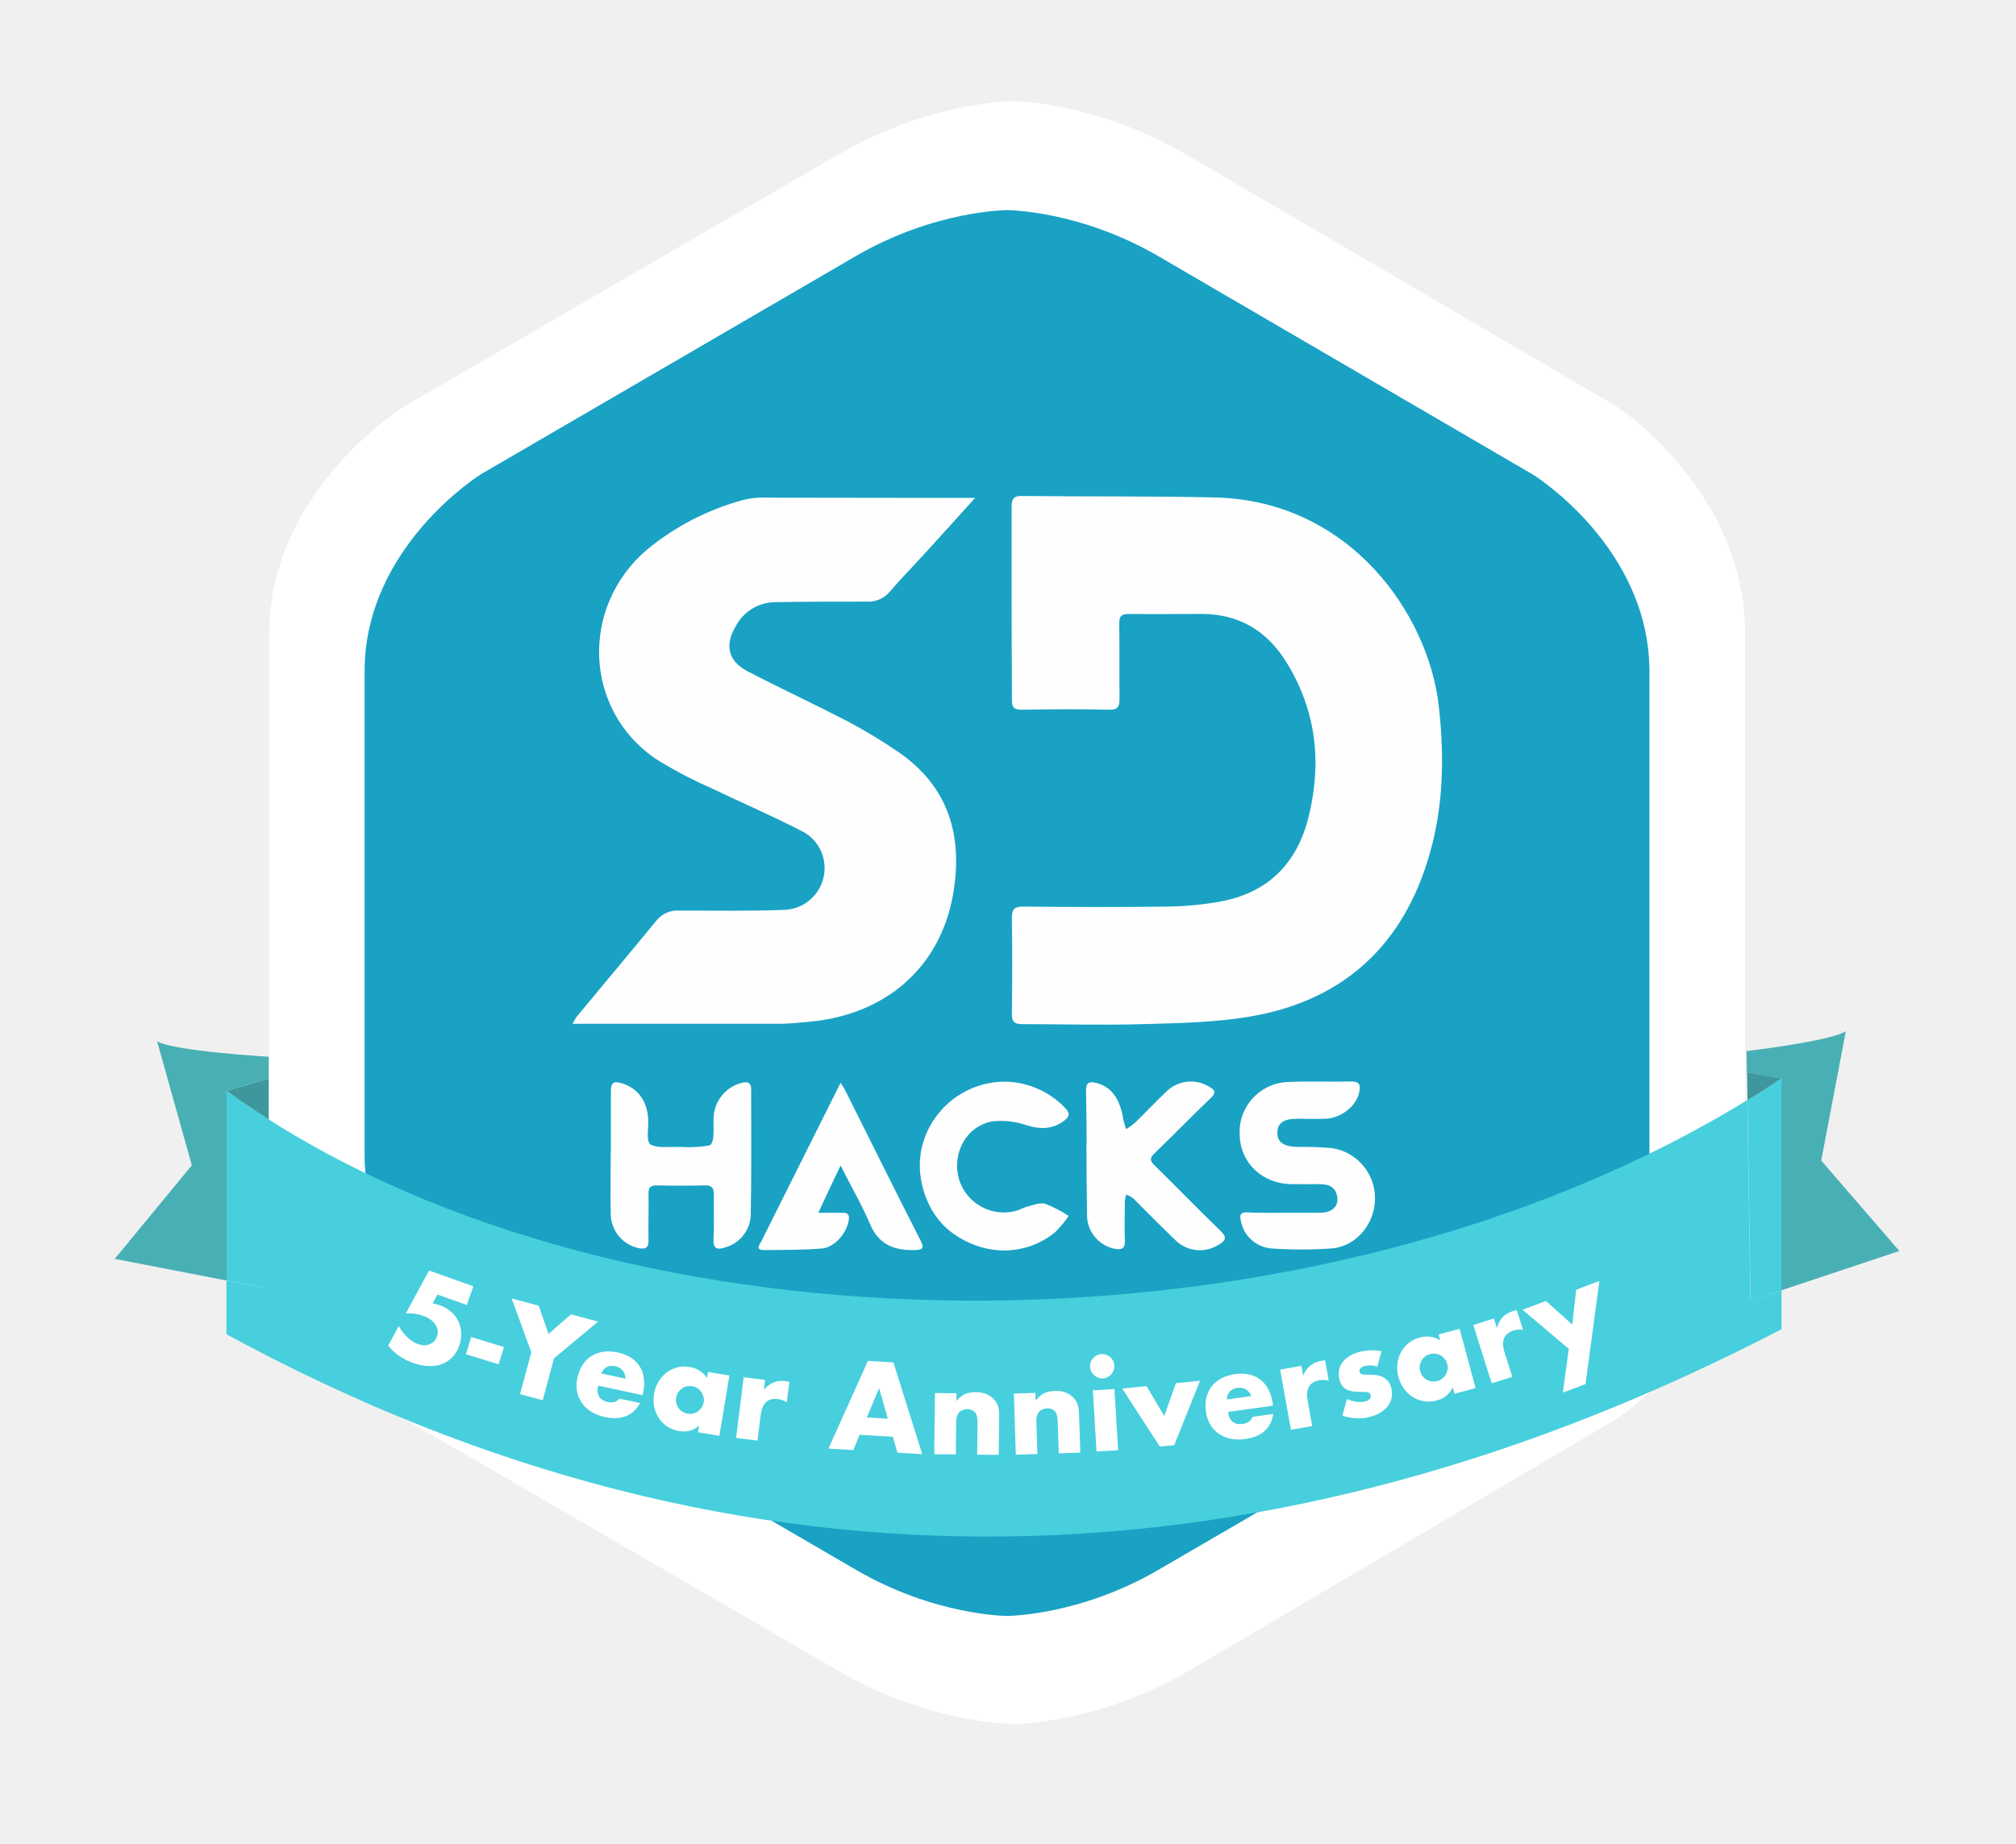
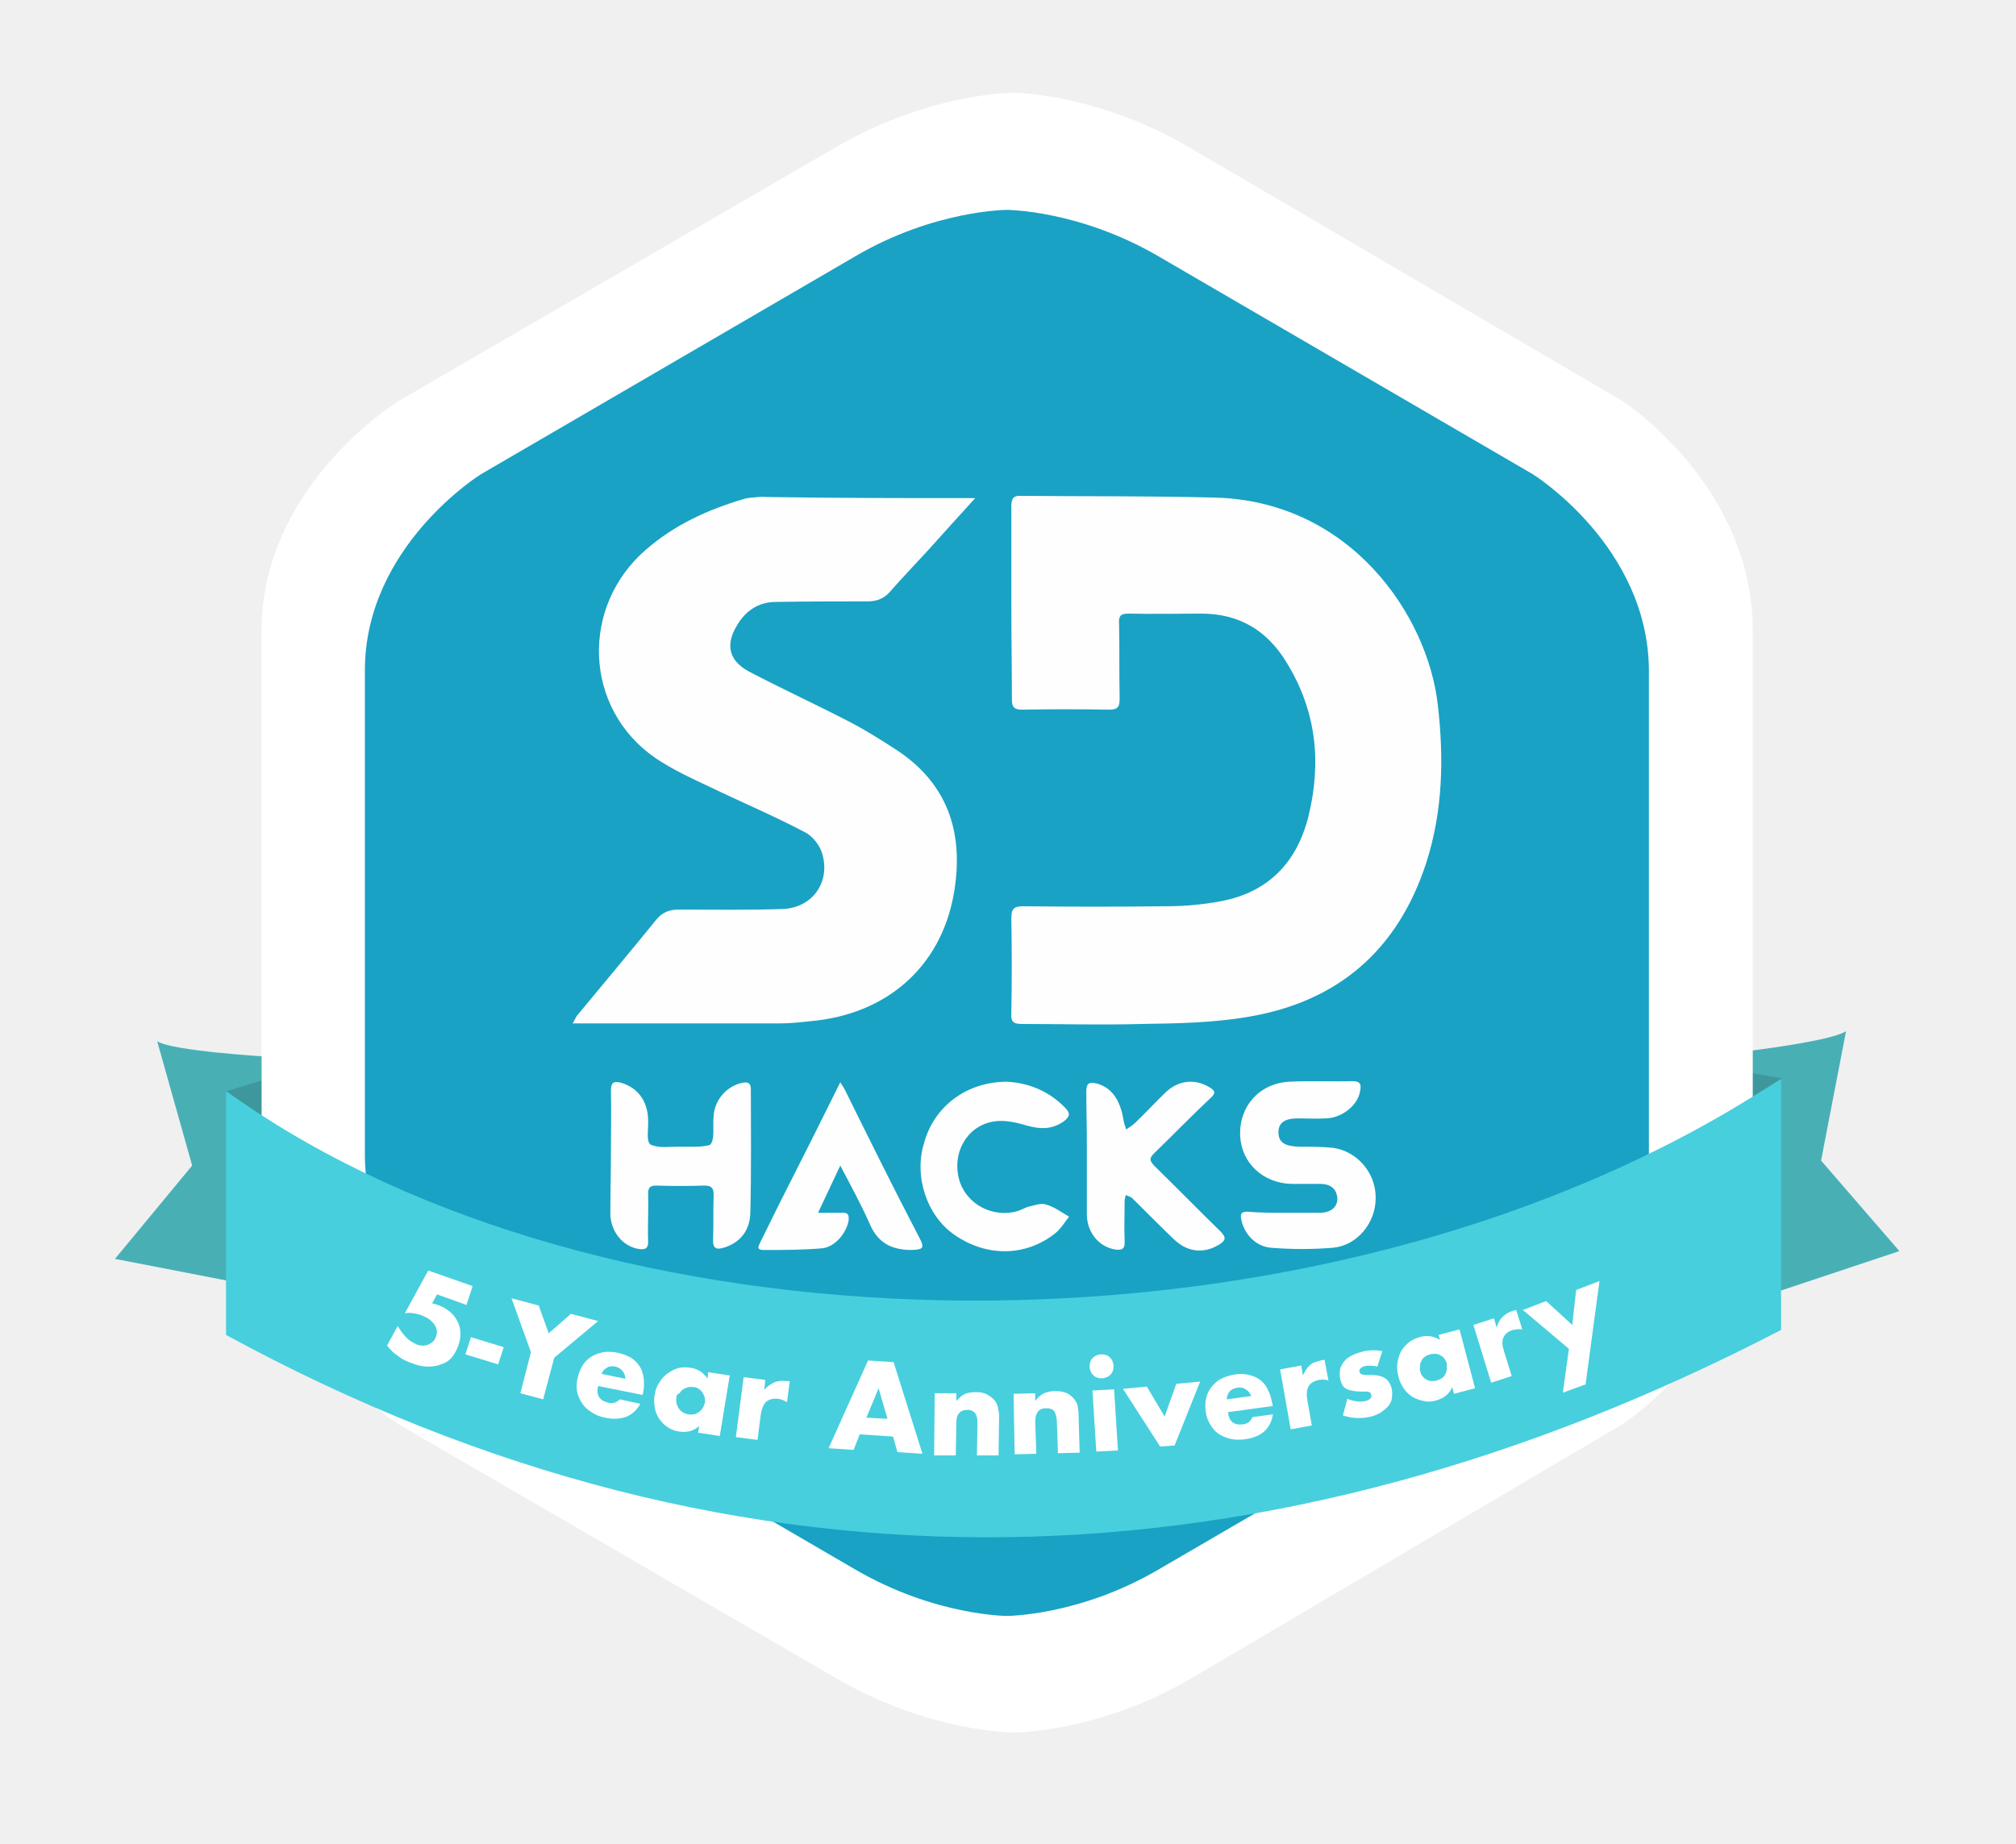
<svg xmlns="http://www.w3.org/2000/svg" version="1.1" id="Layer_1" x="0px" y="0px" viewBox="0 0 363 332" style="enable-background:new 0 0 363 332;" xml:space="preserve">
  <style type="text/css">
- 	.st0{fill:#FFFFFF;}
- 	.st1{fill:#19A2C4;}
- 	.st2{fill:#FEFEFE;}
- 	.st3{fill:#48B0B5;}
- 	.st4{fill:#47CFDD;}
- 	.st5{fill:#3E979C;}
- 	.st6{enable-background:new    ;}
+ 	.st0{fill:#48B0B5;}
+ 	.st1{fill:#3E979C;}
+ 	.st2{display:none;fill:#47CFDD;}
+ 	.st3{fill:#FFFFFF;}
+ 	.st4{fill:#19A2C4;}
+ 	.st5{fill:#FEFEFE;}
+ 	.st6{fill:#47CFDD;}
</style>
-   <path class="st0" d="M291,73.14L213.55,27.8c-16.48-9.57-31.19-9.57-31.21-9.57s-14.85,0-31.33,9.57L72.88,73.14  c0,0-24.4,15-24.4,41v100.47c0,26,24.46,41,24.46,41l78.06,45.3c16.49,9.57,31.51,9.57,31.53,9.57s15,0,31.49-9.57L291,255.57  c0,0,23.23-15,23.23-41V114.1C314.18,88.13,291,73.14,291,73.14z" />
-   <path class="st1" d="M65.65,207.92c0,22.5,20.95,35.48,20.95,35.48l67.48,39.27c14.28,8.33,27.24,8.33,27.25,8.33s13,0,27.24-8.29  l67.48-39.27c0,0,20.95-13,20.95-35.48v-87c0-22.5-20.95-35.48-20.95-35.48l-67.48-39.35c-14.27-8.29-27.23-8.29-27.24-8.29  s-13,0-27.25,8.29L86.6,85.4c0,0-20.95,13-20.95,35.48L65.65,207.92z" />
-   <path class="st2" d="M182.15,108.64c0-5.79,0-11.59,0-17.38c0-1.51,0.45-2,1.94-1.94c11.51,0.12,23,0,34.52,0.26  c24.56,0.5,38.58,21.15,40.44,37.43c1.1,9.62,0.87,19.09-2.12,28.39c-5,15.74-15.91,25-32,27.69c-6.3,1.06-12.8,1.16-19.21,1.34  c-7.22,0.21-14.45,0-21.67,0c-1.61,0-1.87-0.6-1.85-2c0.07-5.65,0.09-11.3,0-17c0-1.66,0.38-2.19,2.11-2.17  c8.59,0.09,17.17,0.12,25.75,0c3.287-0.029,6.566-0.34,9.8-0.93c8.51-1.62,13.7-6.86,15.77-15.25c2.43-9.83,1.36-19.15-4-27.83  c-3.5-5.66-8.54-8.69-15.28-8.69c-4.36,0-8.73,0.07-13.09,0c-1.5,0-1.75,0.54-1.73,1.86c0.07,4.43,0,8.87,0.05,13.3  c0,1.49-0.2,2.14-1.93,2.09c-5.22-0.13-10.45-0.1-15.67,0c-1.45,0-1.79-0.45-1.77-1.82C182.19,120.23,182.15,114.44,182.15,108.64z" />
-   <path class="st2" d="M175.57,89.67c-3.1,3.43-5.8,6.44-8.53,9.43c-2.26,2.48-4.61,4.89-6.81,7.43  c-1.011,1.225-2.544,1.897-4.13,1.81c-5.51,0-11,0-16.52,0.1c-3.014,0.02-5.767,1.716-7.14,4.4c-2,3.41-1.31,6.23,2.19,8.06  c6,3.11,12.05,5.93,18,9c3.098,1.646,6.103,3.462,9,5.44c9.32,6.32,11.84,15.42,9.94,25.94c-2.37,13-12.14,21.45-25.76,22.71  c-1.84,0.17-3.7,0.38-5.55,0.38c-12.3,0-24.59,0-37.17,0c0.237-0.477,0.511-0.935,0.82-1.37c4.74-5.72,9.53-11.41,14.24-17.17  c0.97-1.254,2.498-1.946,4.08-1.85c6.22,0,12.45,0.11,18.67-0.12c4.159,0.026,7.551-3.325,7.577-7.483  c0.005-0.793-0.115-1.582-0.357-2.337c-0.554-1.738-1.729-3.212-3.3-4.14c-5.5-2.87-11.22-5.31-16.81-8  c-3.459-1.511-6.801-3.276-10-5.28c-12.89-8.87-13.57-27.28-1.58-37.58c5.081-4.216,11.013-7.286,17.39-9  c0.902-0.221,1.823-0.361,2.75-0.42c0.5-0.03,1-0.03,1.5,0L175.57,89.67z" />
-   <path class="st2" d="M110,207.45c0-3.65,0-7.29,0-10.94c0-1.51,0.43-1.88,1.89-1.45c2.91,0.85,4.66,3.15,4.83,6.57  c0.07,1.55-0.42,3.8,0.4,4.47c1.53,0.74,3.09,0.36,4.71,0.45h1c1.673,0.109,3.352,0.008,5-0.3c1-0.79,0.52-3.48,0.68-5.33  c0.256-2.864,2.306-5.248,5.1-5.93c1.11-0.25,1.64,0,1.64,1.19c0,7.43,0.08,14.87-0.07,22.3c0.051,2.833-1.807,5.347-4.53,6.13  c-1.48,0.51-2.26,0.36-2.17-1.52c0.13-2.63,0-5.29,0.06-7.93c0-1.32-0.41-1.73-1.71-1.69c-2.86,0.08-5.72,0.06-8.58,0  c-1.1,0-1.51,0.35-1.48,1.47c0.06,2.78-0.06,5.58,0,8.36c0.06,1.49-0.61,1.69-1.8,1.46c-2.914-0.626-4.996-3.2-5-6.18  c-0.09-3.72,0-7.44,0-11.15L110,207.45z" />
-   <path class="st2" d="M231.18,218.4c2.15,0,4.29,0,6.44,0s3.33-1.06,3.18-2.66c-0.17-1.85-1.39-2.51-3.12-2.49s-3.44,0-5.15,0  c-5.19-0.07-9.15-3.78-9.3-8.71c-0.383-4.956,3.325-9.283,8.281-9.666c0.156-0.012,0.313-0.02,0.469-0.024  c3.79-0.18,7.58,0,11.37-0.09c1.56,0,1.6,0.73,1.41,1.83c-0.43,2.5-3.22,4.77-6.08,4.88c-1.72,0.07-3.43,0-5.15,0  c-2.42,0-3.5,0.8-3.53,2.48s1.06,2.54,3.63,2.59c2.072-0.037,4.145,0.036,6.21,0.22c4.496,0.679,7.801,4.573,7.74,9.12  c0,4.44-3.34,8.55-7.69,8.93c-3.698,0.275-7.412,0.275-11.11,0c-2.736-0.289-4.94-2.374-5.38-5.09c-0.2-1,0-1.42,1.13-1.39  C226.75,218.45,229,218.4,231.18,218.4z" />
-   <path class="st2" d="M195.66,206.05c0-3.21-0.06-6.43-0.11-9.65c0-1.42,0.53-1.71,1.82-1.39c2.68,0.65,4.35,2.87,4.89,6.6  c0.13,0.589,0.304,1.167,0.52,1.73c0.543-0.326,1.059-0.698,1.54-1.11c1.89-1.84,3.71-3.76,5.62-5.59c2.03-2.058,5.201-2.471,7.69-1  c1.08,0.61,1.48,1.06,0.34,2.14c-3.41,3.24-6.69,6.64-10.09,9.91c-0.9,0.86-0.83,1.33,0,2.17c4,3.89,7.86,7.91,11.87,11.78  c1.21,1.16,1,1.74-0.3,2.5c-2.556,1.653-5.93,1.231-8-1c-2.53-2.42-5-4.94-7.46-7.39c-0.372-0.269-0.783-0.479-1.22-0.62  c-0.116,0.395-0.193,0.8-0.23,1.21c0,2.35-0.09,4.72,0,7.07c0.06,1.46-0.58,1.7-1.81,1.48c-2.929-0.574-5.032-3.156-5-6.14  c-0.05-4.21-0.11-8.42-0.11-12.64L195.66,206.05z" />
-   <path class="st2" d="M181.29,194.79c3.962,0.152,7.711,1.833,10.46,4.69c1,1,0.82,1.63-0.19,2.38c-2.09,1.55-4.23,1.52-6.68,0.79  c-1.99-0.702-4.113-0.944-6.21-0.71c-4.69,0.87-7.31,5.73-6,10.38c1.322,4.451,5.996,6.991,10.45,5.68c0.68-0.21,1.31-0.6,2-0.76  c1-0.25,2.2-0.73,3.11-0.45c1.472,0.578,2.88,1.309,4.2,2.18c-0.738,1.081-1.582,2.086-2.52,3c-5.28,4.21-12.35,4.27-18.13,0.28  c-5-3.45-7.37-10.61-5.54-16.57C168.259,199.094,174.403,194.648,181.29,194.79z" />
-   <path class="st2" d="M151.35,209.89c-1.45,3.05-2.7,5.66-4,8.51c1.62,0,3,0,4.29,0c1.12-0.06,1.34,0.45,1.17,1.43  c-0.39,2.25-2.52,4.78-4.77,5c-3.48,0.28-7,0.26-10.49,0.28c-1.64,0-0.75-1-0.46-1.57c2.34-4.73,4.72-9.45,7.08-14.18  s4.73-9.44,7.19-14.38c0.38,0.63,0.67,1.06,0.9,1.52c4.45,8.88,8.84,17.78,13.36,26.62c1,1.87,0.4,2-1.35,2  c-3.56,0-6.12-1.18-7.61-4.68S153.26,213.69,151.35,209.89z" />
-   <path class="st3" d="M327.93,209L342,225.28l-21.27,7.09V194.2l-6.19-1.08l-0.07-3.84c0,0,15.21-1.79,17.89-3.58L327.93,209z" />
-   <path class="st4" d="M320.77,232.37v7c-91.23,47.41-186.5,51.79-280,0.9v-9.67l7.58,1.46v-30.48c69.43,44.18,188.74,44,266.27-3.47  l0.56,36.11L320.77,232.37z" />
-   <path class="st4" d="M320.77,194.2v38.17l-5.56,1.85l-0.56-36.11C316.72,196.84,318.76,195.53,320.77,194.2z" />
-   <path class="st5" d="M320.77,194.2c-2,1.33-4,2.64-6.12,3.91l-0.07-5L320.77,194.2z" />
-   <path class="st4" d="M48.38,201.58v30.48l-7.58-1.46v-34.16C43.253,198.22,45.78,199.933,48.38,201.58z" />
-   <path class="st5" d="M48.38,194.2v7.38c-2.6-1.647-5.127-3.36-7.58-5.14L48.38,194.2z" />
-   <path class="st3" d="M48.38,190.3v3.9l-7.58,2.24v34.16l-20.14-3.9l13.88-16.85l-6.26-22.36C31,189.28,48.38,190.3,48.38,190.3z" />
-   <g class="st6">
-     <path class="st0" d="M84.046,235l-5.28-1.876l-0.859,1.585c0.252,0.06,0.483,0.115,0.692,0.167c0.21,0.051,0.422,0.116,0.639,0.192   c0.769,0.273,1.436,0.662,2.001,1.166c0.563,0.505,0.999,1.078,1.304,1.717c0.304,0.641,0.474,1.338,0.509,2.095   c0.035,0.756-0.087,1.526-0.365,2.309c-0.292,0.823-0.707,1.511-1.245,2.064c-0.539,0.552-1.167,0.964-1.885,1.232   c-0.719,0.269-1.521,0.387-2.404,0.353c-0.885-0.032-1.812-0.221-2.783-0.566c-0.918-0.326-1.751-0.747-2.502-1.265   c-0.75-0.518-1.408-1.135-1.974-1.852l1.91-3.516c0.468,0.821,0.999,1.507,1.593,2.059c0.593,0.553,1.206,0.942,1.841,1.168   c0.809,0.287,1.527,0.295,2.155,0.025c0.628-0.271,1.057-0.729,1.287-1.378c0.269-0.756,0.168-1.478-0.301-2.168   c-0.469-0.691-1.216-1.218-2.24-1.582c-0.459-0.163-0.949-0.279-1.47-0.353c-0.521-0.071-1.057-0.082-1.605-0.034l4.186-7.741   l7.991,2.839L84.046,235z" />
-   </g>
-   <g class="st6">
-     <path class="st0" d="M84.85,240.771l5.889,1.815l-0.955,3.099l-5.889-1.814L84.85,240.771z" />
-   </g>
-   <g class="st6">
-     <path class="st0" d="M95.665,243.527l-3.538-9.698L97,235.136l1.765,5.071l4.046-3.514l4.873,1.306l-7.937,6.623l-2.021,7.539   l-4.082-1.095L95.665,243.527z" />
-   </g>
-   <g class="st6">
-     <path class="st0" d="M107.693,249.527c-0.352,1.643,0.244,2.628,1.787,2.959c0.827,0.177,1.523-0.025,2.088-0.609l3.683,0.789   c-1.273,2.31-3.396,3.146-6.37,2.509c-0.911-0.195-1.717-0.511-2.416-0.947s-1.265-0.964-1.696-1.585   c-0.432-0.62-0.72-1.312-0.864-2.078c-0.144-0.764-0.124-1.581,0.063-2.451c0.192-0.896,0.506-1.677,0.941-2.34   c0.436-0.662,0.967-1.189,1.595-1.584c0.625-0.393,1.338-0.648,2.133-0.764c0.795-0.116,1.655-0.074,2.581,0.124   c0.912,0.195,1.703,0.508,2.374,0.938s1.203,0.958,1.597,1.585c0.394,0.628,0.644,1.346,0.749,2.153   c0.105,0.808,0.058,1.681-0.144,2.62l-0.086,0.4L107.693,249.527z M112.627,248.274c-0.012-0.56-0.18-1.043-0.503-1.45   c-0.325-0.406-0.767-0.67-1.327-0.791c-0.589-0.126-1.104-0.074-1.541,0.155c-0.438,0.229-0.766,0.612-0.984,1.153L112.627,248.274   z" />
-   </g>
-   <g class="st6">
-     <path class="st0" d="M127.483,247.064l3.854,0.64l-1.803,10.865l-3.854-0.64l0.2-1.208c-0.99,0.896-2.184,1.227-3.582,0.995   c-0.79-0.131-1.493-0.397-2.109-0.797s-1.127-0.901-1.534-1.506c-0.408-0.604-0.69-1.282-0.85-2.034   c-0.157-0.752-0.168-1.544-0.029-2.377c0.129-0.776,0.385-1.492,0.77-2.147c0.384-0.653,0.86-1.202,1.427-1.645   s1.207-0.761,1.921-0.956c0.714-0.193,1.474-0.223,2.278-0.089c1.355,0.225,2.399,0.885,3.133,1.978L127.483,247.064z    M121.759,251.663c-0.059,0.354-0.05,0.691,0.026,1.017c0.077,0.325,0.206,0.618,0.388,0.881c0.181,0.262,0.412,0.481,0.695,0.659   c0.282,0.178,0.601,0.295,0.953,0.354c0.339,0.057,0.671,0.047,0.995-0.03c0.325-0.077,0.615-0.21,0.872-0.399   c0.256-0.189,0.477-0.422,0.659-0.696c0.184-0.274,0.304-0.579,0.359-0.919c0.057-0.34,0.043-0.671-0.041-0.998   c-0.084-0.326-0.217-0.619-0.397-0.882c-0.182-0.262-0.414-0.481-0.696-0.66c-0.282-0.177-0.593-0.294-0.932-0.351   c-0.354-0.059-0.692-0.049-1.017,0.027c-0.325,0.078-0.615,0.211-0.871,0.4c-0.257,0.19-0.473,0.418-0.647,0.687   C121.93,251.021,121.814,251.325,121.759,251.663z" />
-   </g>
-   <g class="st6">
-     <path class="st0" d="M133.904,248.016l3.856,0.481l-0.223,1.788c0.493-0.602,1.06-1.038,1.7-1.313   c0.64-0.273,1.357-0.36,2.153-0.261c0.099,0.012,0.209,0.025,0.33,0.041c0.121,0.015,0.258,0.046,0.41,0.095l-0.459,3.686   c-0.479-0.319-1.018-0.517-1.614-0.591c-0.895-0.112-1.599,0.071-2.113,0.549c-0.514,0.475-0.834,1.226-0.962,2.248l-0.584,4.688   l-3.856-0.481L133.904,248.016z" />
-   </g>
-   <g class="st6">
-     <path class="st0" d="M160.781,258.738l-6.001-0.355l-1.131,2.751l-4.479-0.266l7.108-15.796l4.587,0.272l5.194,16.524l-4.479-0.266   L160.781,258.738z M159.856,255.479l-1.568-5.491l-2.204,5.268L159.856,255.479z" />
-   </g>
-   <g class="st6">
-     <path class="st0" d="M168.34,250.861l3.886,0.042l-0.015,1.396c0.537-0.639,1.078-1.065,1.625-1.282   c0.545-0.216,1.184-0.319,1.914-0.312c0.773,0.009,1.434,0.141,1.982,0.396c0.548,0.257,1.014,0.617,1.395,1.079   c0.311,0.375,0.521,0.793,0.63,1.252c0.11,0.459,0.161,0.982,0.155,1.569L179.835,262l-3.886-0.042l0.06-5.56   c0.006-0.544-0.029-0.985-0.104-1.321c-0.076-0.337-0.212-0.607-0.411-0.811c-0.169-0.174-0.361-0.297-0.575-0.371   c-0.214-0.074-0.443-0.111-0.686-0.114c-0.659-0.007-1.165,0.184-1.52,0.573c-0.355,0.39-0.536,0.95-0.544,1.68l-0.063,5.882   l-3.886-0.042L168.34,250.861z" />
-   </g>
-   <g class="st6">
-     <path class="st0" d="M182.553,250.959l3.885-0.126l0.045,1.395c0.508-0.662,1.03-1.11,1.567-1.351   c0.536-0.24,1.169-0.371,1.898-0.395c0.772-0.025,1.438,0.078,1.997,0.311s1.04,0.571,1.44,1.017   c0.327,0.362,0.555,0.771,0.685,1.224c0.129,0.454,0.203,0.975,0.223,1.562l0.227,6.995l-3.884,0.126l-0.18-5.558   c-0.019-0.544-0.072-0.982-0.161-1.316c-0.09-0.332-0.238-0.596-0.445-0.791c-0.177-0.166-0.374-0.281-0.591-0.346   c-0.218-0.064-0.447-0.093-0.69-0.085c-0.658,0.021-1.156,0.234-1.494,0.64c-0.338,0.404-0.494,0.972-0.471,1.701l0.191,5.88   l-3.885,0.126L182.553,250.959z" />
-   </g>
-   <g class="st6">
-     <path class="st0" d="M196.269,246.162c-0.019-0.301,0.022-0.586,0.121-0.859c0.099-0.27,0.241-0.513,0.431-0.725   c0.188-0.213,0.411-0.384,0.67-0.516c0.258-0.129,0.537-0.203,0.838-0.221c0.3-0.019,0.586,0.021,0.857,0.119   c0.271,0.1,0.514,0.243,0.727,0.432c0.213,0.188,0.383,0.412,0.514,0.668c0.131,0.26,0.205,0.538,0.223,0.839   c0.019,0.301-0.021,0.587-0.121,0.858c-0.098,0.271-0.242,0.514-0.43,0.727c-0.188,0.212-0.412,0.383-0.67,0.514   s-0.537,0.205-0.838,0.223c-0.301,0.019-0.586-0.021-0.857-0.121c-0.272-0.099-0.514-0.242-0.727-0.43   c-0.213-0.188-0.384-0.412-0.515-0.67C196.361,246.742,196.287,246.463,196.269,246.162z M200.666,250.143l0.661,11.016   l-3.886,0.232l-0.661-11.014L200.666,250.143z" />
-   </g>
-   <g class="st6">
-     <path class="st0" d="M206.449,249.618l3.184,5.386l2.098-5.914l4.337-0.434l-4.632,11.588l-2.598,0.26l-6.77-10.448   L206.449,249.618z" />
-   </g>
-   <g class="st6">
-     <path class="st0" d="M221.113,254.266c0.231,1.659,1.127,2.38,2.687,2.162c0.836-0.116,1.419-0.545,1.75-1.285l3.721-0.52   c-0.403,2.6-2.107,4.11-5.112,4.529c-0.922,0.129-1.783,0.108-2.588-0.062c-0.805-0.169-1.515-0.473-2.132-0.905   c-0.617-0.434-1.124-0.984-1.521-1.652c-0.396-0.667-0.656-1.439-0.779-2.319c-0.127-0.907-0.1-1.746,0.082-2.516   c0.182-0.769,0.499-1.446,0.952-2.029c0.454-0.584,1.033-1.066,1.739-1.445c0.705-0.38,1.525-0.637,2.461-0.767   c0.922-0.129,1.771-0.106,2.546,0.067c0.775,0.172,1.456,0.486,2.039,0.939c0.584,0.453,1.063,1.04,1.438,1.761   c0.375,0.722,0.629,1.557,0.762,2.506l0.057,0.403L221.113,254.266z M225.31,251.404c-0.203-0.521-0.525-0.917-0.968-1.188   c-0.443-0.271-0.948-0.367-1.515-0.288c-0.596,0.084-1.06,0.309-1.392,0.673s-0.508,0.836-0.528,1.418L225.31,251.404z" />
-   </g>
-   <g class="st6">
-     <path class="st0" d="M230.502,246.646l3.824-0.688l0.319,1.773c0.292-0.722,0.702-1.308,1.232-1.76   c0.529-0.45,1.188-0.747,1.978-0.89c0.099-0.018,0.208-0.037,0.327-0.059c0.12-0.021,0.26-0.032,0.421-0.031l0.656,3.655   c-0.553-0.163-1.125-0.19-1.717-0.084c-0.888,0.159-1.506,0.543-1.854,1.151c-0.349,0.607-0.432,1.42-0.249,2.434l0.835,4.649   l-3.824,0.688L230.502,246.646z" />
-   </g>
-   <g class="st6">
-     <path class="st0" d="M248,246.08c-0.78-0.214-1.506-0.249-2.18-0.105c-0.351,0.076-0.619,0.207-0.807,0.393   c-0.188,0.188-0.256,0.4-0.205,0.639c0.027,0.126,0.066,0.225,0.119,0.295c0.051,0.069,0.144,0.126,0.278,0.17   c0.134,0.045,0.323,0.07,0.566,0.076c0.244,0.008,0.564,0.012,0.961,0.016c1.097-0.016,1.962,0.191,2.598,0.62   c0.634,0.429,1.042,1.063,1.222,1.905c0.136,0.631,0.131,1.227-0.013,1.785c-0.145,0.561-0.404,1.06-0.779,1.5   c-0.376,0.439-0.858,0.822-1.449,1.146c-0.591,0.325-1.265,0.569-2.022,0.731c-1.459,0.312-2.984,0.207-4.579-0.318l0.812-2.99   c1.223,0.501,2.311,0.649,3.265,0.445c0.351-0.075,0.621-0.215,0.813-0.416c0.19-0.203,0.262-0.423,0.21-0.661   c-0.03-0.141-0.073-0.253-0.127-0.337c-0.055-0.083-0.146-0.151-0.274-0.204c-0.13-0.054-0.31-0.089-0.54-0.106   c-0.231-0.016-0.53-0.021-0.896-0.017c-1.229,0.015-2.129-0.163-2.699-0.532c-0.571-0.369-0.945-0.967-1.122-1.795   c-0.13-0.604-0.134-1.171-0.013-1.703s0.355-1.012,0.704-1.438s0.801-0.796,1.358-1.104c0.557-0.311,1.2-0.544,1.93-0.7   c1.191-0.255,2.398-0.272,3.621-0.05L248,246.08z" />
-   </g>
-   <g class="st6">
-     <path class="st0" d="M259.034,240.311l3.79-1.017l2.864,10.683l-3.791,1.016l-0.317-1.186c-0.534,1.229-1.488,2.027-2.863,2.396   c-0.777,0.208-1.531,0.258-2.259,0.149c-0.729-0.11-1.405-0.357-2.029-0.74s-1.163-0.887-1.62-1.508s-0.795-1.342-1.015-2.16   c-0.205-0.766-0.268-1.525-0.188-2.283c0.079-0.758,0.286-1.457,0.621-2.098c0.334-0.641,0.787-1.196,1.36-1.671   c0.572-0.473,1.254-0.815,2.045-1.028c1.333-0.357,2.562-0.187,3.686,0.508L259.034,240.311z M255.709,246.894   c0.093,0.347,0.242,0.652,0.447,0.917c0.205,0.266,0.444,0.48,0.719,0.645c0.275,0.164,0.579,0.27,0.91,0.314   c0.333,0.045,0.672,0.021,1.02-0.072c0.333-0.09,0.632-0.236,0.897-0.441c0.265-0.205,0.475-0.447,0.63-0.729   c0.156-0.279,0.261-0.581,0.314-0.91c0.055-0.326,0.036-0.656-0.053-0.989c-0.09-0.333-0.24-0.632-0.452-0.896   c-0.212-0.262-0.455-0.477-0.729-0.641c-0.275-0.164-0.578-0.269-0.91-0.314c-0.333-0.044-0.665-0.021-0.998,0.067   c-0.348,0.093-0.653,0.242-0.918,0.446c-0.266,0.206-0.477,0.449-0.631,0.729c-0.156,0.279-0.258,0.578-0.307,0.896   S255.619,246.56,255.709,246.894z" />
-   </g>
-   <g class="st6">
-     <path class="st0" d="M265.283,238.606l3.707-1.17l0.542,1.719c0.198-0.752,0.53-1.386,0.998-1.902   c0.468-0.515,1.084-0.893,1.849-1.134c0.096-0.03,0.201-0.063,0.316-0.101c0.116-0.036,0.254-0.064,0.413-0.085l1.118,3.542   c-0.568-0.091-1.141-0.046-1.714,0.135c-0.86,0.271-1.424,0.731-1.692,1.38c-0.269,0.646-0.247,1.462,0.062,2.444l1.423,4.505   l-3.706,1.17L265.283,238.606z" />
-   </g>
-   <g class="st6">
-     <path class="st0" d="M282.47,242.906l-8.321-7.041l4.223-1.58l4.734,4.256l0.695-6.289l4.183-1.564l-2.497,18.562l-4.082,1.527   L282.47,242.906z" />
+   <g>
+     <g id="XMLID_15_">
+       <path class="st0" d="M327.9,209l14.1,16.3l-21.3,7.1C315,225,320,206,320,196l-5.4-2.9l-0.1-3.8c0,0,15.2-1.8,17.9-3.6L327.9,209z    " />
+       <path class="st1" d="M320.8,194.2c-0.8,2.8-3.8,4.8-6.1,3.9l-0.1-5L320.8,194.2z" />
+       <path class="st0" d="M48.4,190.3v3.9L44,201l-3.2,29.6l-20.1-3.9l13.9-16.8l-6.3-22.4C31,189.3,48.4,190.3,48.4,190.3z" />
+       <path class="st1" d="M48.4,194.2v7.4c-2.4,2.4-6.4,0.4-7.6-5.1L48.4,194.2z" />
+       <path class="st2" d="M314.6,198.1c-77.5,47.5-196.8,47.6-266.3,3.5c-2.6-1.6-5.1-3.4-7.6-5.1v34.2v9.7    c93.5,50.9,188.7,46.5,280-0.9c0-2.1,0-4.5,0-7c0-12.3,0-28.2,0-38.2C318.8,195.5,316.7,196.8,314.6,198.1z" />
+     </g>
+     <path class="st3" d="M292.1,72.2l-78.2-45.8c-16.7-9.7-31.5-9.7-31.5-9.7c0,0-15,0-31.7,9.7L71.8,72.2c0,0-24.7,15.1-24.7,41.4   v101.5c0,26.2,24.7,41.4,24.7,41.4l78.9,45.8c16.7,9.7,31.8,9.7,31.9,9.7c0,0,15.2,0,31.8-9.7l77.7-45.8c0,0,23.5-15.1,23.5-41.4   V113.6C315.6,87.3,292.1,72.2,292.1,72.2z" />
+     <g>
+       <polygon class="st4" points="181.3,291 181.3,291 181.3,291   " />
+       <path class="st4" d="M65.7,207.9c0,22.5,20.9,35.5,20.9,35.5l67.5,39.3c14.3,8.3,27.2,8.3,27.2,8.3c0,0,13,0,27.2-8.3l67.5-39.3    c0,0,21-13,20.9-35.5v-87c0-22.5-20.9-35.5-20.9-35.5l-67.5-39.3c-14.3-8.3-27.2-8.3-27.2-8.3c0,0-13,0-27.2,8.3L86.6,85.4    c0,0-21,13-20.9,35.5V207.9z" />
+     </g>
+     <g>
+       <path class="st5" d="M182.1,108.6c0-5.8,0-11.6,0-17.4c0-1.5,0.4-2,1.9-1.9c11.5,0.1,23,0,34.5,0.3c24.6,0.5,38.6,21.2,40.4,37.4    c1.1,9.6,0.9,19.1-2.1,28.4c-5.1,15.7-15.9,25-32,27.7c-6.3,1.1-12.8,1.2-19.2,1.3c-7.2,0.2-14.4,0-21.7,0c-1.6,0-1.9-0.6-1.8-2    c0.1-5.7,0.1-11.3,0-17c0-1.7,0.4-2.2,2.1-2.2c8.6,0.1,17.2,0.1,25.8,0c3.3,0,6.6-0.3,9.8-0.9c8.5-1.6,13.7-6.9,15.8-15.3    c2.4-9.8,1.4-19.1-4-27.8c-3.5-5.7-8.5-8.7-15.3-8.7c-4.4,0-8.7,0.1-13.1,0c-1.5,0-1.8,0.5-1.7,1.9c0.1,4.4,0,8.9,0.1,13.3    c0,1.5-0.2,2.1-1.9,2.1c-5.2-0.1-10.4-0.1-15.7,0c-1.4,0-1.8-0.5-1.8-1.8C182.2,120.2,182.1,114.4,182.1,108.6z" />
+       <path class="st5" d="M175.6,89.7c-3.1,3.4-5.8,6.4-8.5,9.4c-2.3,2.5-4.6,4.9-6.8,7.4c-1.1,1.3-2.4,1.8-4.1,1.8    c-5.5,0-11,0-16.5,0.1c-3.2,0-5.6,1.7-7.1,4.4c-2,3.4-1.3,6.2,2.2,8.1c5.9,3.1,12,5.9,18,9c3.1,1.6,6.1,3.5,9,5.4    c9.3,6.3,11.8,15.4,9.9,25.9c-2.4,13-12.1,21.5-25.8,22.7c-1.8,0.2-3.7,0.4-5.6,0.4c-12.3,0-24.6,0-37.2,0c0.4-0.6,0.5-1,0.8-1.4    c4.7-5.7,9.5-11.4,14.2-17.2c1.1-1.4,2.4-1.9,4.1-1.9c6.2,0,12.4,0.1,18.7-0.1c5.3-0.2,8.6-4.7,7.2-9.8c-0.4-1.6-1.8-3.4-3.3-4.1    c-5.5-2.9-11.2-5.3-16.8-8c-3.4-1.6-6.9-3.2-10-5.3c-12.9-8.9-13.6-27.3-1.6-37.6c5.1-4.4,11-7.1,17.4-9c0.9-0.3,1.8-0.3,2.8-0.4    c0.5-0.1,1,0,1.5,0C150.3,89.7,162.6,89.7,175.6,89.7z" />
+       <path class="st5" d="M110,207.4c0-3.6,0.1-7.3,0-10.9c0-1.5,0.4-1.9,1.9-1.5c2.9,0.9,4.7,3.2,4.8,6.6c0.1,1.6-0.4,3.8,0.4,4.5    c1.5,0.7,3.1,0.4,4.7,0.4c0.1,0,0.9,0,1,0c1.9,0,3.5,0.1,5-0.3c1-0.8,0.5-3.5,0.7-5.3c0.2-2.9,2.4-5.3,5.1-5.9    c1.1-0.2,1.6,0,1.6,1.2c0,7.4,0.1,14.9-0.1,22.3c-0.1,2.9-1.6,5.1-4.5,6.1c-1.5,0.5-2.3,0.4-2.2-1.5c0.1-2.6,0-5.3,0.1-7.9    c0-1.3-0.4-1.7-1.7-1.7c-2.9,0.1-5.7,0.1-8.6,0c-1.1,0-1.5,0.3-1.5,1.5c0.1,2.8-0.1,5.6,0,8.4c0.1,1.5-0.6,1.7-1.8,1.5    c-2.8-0.5-4.9-3.1-5-6.2C109.9,214.9,110,211.2,110,207.4C110,207.4,110,207.4,110,207.4z" />
+       <path class="st5" d="M231.2,218.4c2.1,0,4.3,0,6.4,0c2.1,0,3.3-1.1,3.2-2.7c-0.2-1.8-1.4-2.5-3.1-2.5c-1.7,0-3.4,0-5.1,0    c-5.2-0.1-9.1-3.8-9.3-8.7c-0.2-5.3,3.5-9.4,8.8-9.7c3.8-0.2,7.6,0,11.4-0.1c1.6,0,1.6,0.7,1.4,1.8c-0.4,2.5-3.2,4.8-6.1,4.9    c-1.7,0.1-3.4,0-5.1,0c-2.4,0-3.5,0.8-3.5,2.5c0,1.8,1.1,2.5,3.6,2.6c2.1,0,4.2,0,6.2,0.2c4.4,0.6,7.8,4.6,7.7,9.1    c0,4.4-3.3,8.5-7.7,8.9c-3.7,0.3-7.4,0.3-11.1,0c-2.8-0.2-4.9-2.5-5.4-5.1c-0.2-1,0-1.4,1.1-1.4    C226.7,218.4,229,218.4,231.2,218.4z" />
+       <path class="st5" d="M195.7,206.1c0-3.2-0.1-6.4-0.1-9.6c0-1.4,0.5-1.7,1.8-1.4c2.7,0.7,4.3,2.9,4.9,6.6c0.1,0.6,0.3,1.2,0.5,1.7    c0.5-0.4,1.1-0.7,1.5-1.1c1.9-1.8,3.7-3.8,5.6-5.6c2.2-2.1,5.1-2.5,7.7-1c1.1,0.6,1.5,1.1,0.3,2.1c-3.4,3.2-6.7,6.6-10.1,9.9    c-0.9,0.9-0.8,1.3,0,2.2c4,3.9,7.9,7.9,11.9,11.8c1.2,1.2,1,1.7-0.3,2.5c-2.7,1.6-5.6,1.3-8-1c-2.5-2.4-5-4.9-7.5-7.4    c-0.3-0.3-0.8-0.4-1.2-0.6c-0.1,0.4-0.2,0.8-0.2,1.2c0,2.4-0.1,4.7,0,7.1c0.1,1.5-0.6,1.7-1.8,1.5c-2.8-0.5-4.9-3-5-6.1    C195.7,214.5,195.7,210.3,195.7,206.1C195.6,206.1,195.7,206.1,195.7,206.1z" />
+       <path class="st5" d="M181.3,194.8c3.8,0.2,7.5,1.6,10.5,4.7c1,1,0.8,1.6-0.2,2.4c-2.1,1.5-4.2,1.5-6.7,0.8c-2-0.6-4.2-1.1-6.2-0.7    c-4.7,0.9-7.3,5.7-6,10.4c1.2,4.4,6,7,10.5,5.7c0.7-0.2,1.3-0.6,2-0.8c1-0.2,2.2-0.7,3.1-0.4c1.5,0.4,2.8,1.4,4.2,2.2    c-0.8,1-1.5,2.2-2.5,3c-5.3,4.2-12.3,4.3-18.1,0.3c-5-3.4-7.4-10.6-5.5-16.6C168.2,199.2,174.1,194.8,181.3,194.8z" />
+       <path class="st5" d="M151.3,209.9c-1.4,3-2.7,5.7-4,8.5c1.6,0,3,0,4.3,0c1.1-0.1,1.3,0.4,1.2,1.4c-0.4,2.3-2.5,4.8-4.8,5    c-3.5,0.3-7,0.3-10.5,0.3c-1.6,0-0.7-1-0.5-1.6c2.3-4.7,4.7-9.5,7.1-14.2c2.4-4.7,4.7-9.4,7.2-14.4c0.4,0.6,0.7,1.1,0.9,1.5    c4.4,8.9,8.8,17.8,13.4,26.6c1,1.9,0.4,2-1.4,2.1c-3.6,0-6.1-1.2-7.6-4.7C155.1,217,153.3,213.7,151.3,209.9z" />
+     </g>
+     <path class="st6" d="M314.6,198.1c-77.5,47.5-196.8,47.6-266.3,3.5c-2.6-1.6-5.1-3.4-7.6-5.1v34.2v9.7   c93.5,50.9,188.7,46.5,280-0.9c0-2.1,0-4.5,0-7c0-12.3,0-28.2,0-38.2C318.8,195.5,316.7,196.8,314.6,198.1z" />
+     <g>
+       <path class="st3" d="M84,235l-5.3-1.9l-0.9,1.6c0.3,0.1,0.5,0.1,0.7,0.2s0.4,0.1,0.6,0.2c0.8,0.3,1.4,0.7,2,1.2    c0.6,0.5,1,1.1,1.3,1.7c0.3,0.6,0.5,1.3,0.5,2.1c0,0.8-0.1,1.5-0.4,2.3c-0.3,0.8-0.7,1.5-1.2,2.1c-0.5,0.6-1.2,1-1.9,1.2    c-0.7,0.3-1.5,0.4-2.4,0.4c-0.9,0-1.8-0.2-2.8-0.6c-0.9-0.3-1.8-0.7-2.5-1.3c-0.8-0.5-1.4-1.1-2-1.9l1.9-3.5    c0.5,0.8,1,1.5,1.6,2.1c0.6,0.6,1.2,0.9,1.8,1.2c0.8,0.3,1.5,0.3,2.2,0c0.6-0.3,1.1-0.7,1.3-1.4c0.3-0.8,0.2-1.5-0.3-2.2    c-0.5-0.7-1.2-1.2-2.2-1.6c-0.5-0.2-0.9-0.3-1.5-0.4s-1.1-0.1-1.6,0l4.2-7.7l8,2.8L84,235z" />
+       <path class="st3" d="M84.8,240.8l5.9,1.8l-1,3.1l-5.9-1.8L84.8,240.8z" />
+       <path class="st3" d="M95.6,243.5l-3.5-9.7l4.9,1.3l1.8,5l4-3.5l4.9,1.3l-7.9,6.6l-2,7.5l-4.1-1.1L95.6,243.5z" />
+       <path class="st3" d="M107.7,249.6c-0.4,1.6,0.2,2.6,1.8,3c0.8,0.2,1.5,0,2.1-0.6l3.7,0.8c-1.3,2.3-3.4,3.1-6.4,2.5    c-0.9-0.2-1.7-0.5-2.4-1c-0.7-0.4-1.3-1-1.7-1.6s-0.7-1.3-0.9-2.1c-0.1-0.8-0.1-1.6,0.1-2.4c0.2-0.9,0.5-1.7,0.9-2.3    c0.4-0.7,1-1.2,1.6-1.6s1.3-0.6,2.1-0.8c0.8-0.1,1.7-0.1,2.6,0.1c0.9,0.2,1.7,0.5,2.4,0.9c0.7,0.4,1.2,1,1.6,1.6    c0.4,0.6,0.6,1.3,0.7,2.1c0.1,0.8,0.1,1.7-0.1,2.6l-0.1,0.4L107.7,249.6z M112.6,248.3c0-0.6-0.2-1-0.5-1.4    c-0.3-0.4-0.8-0.7-1.3-0.8c-0.6-0.1-1.1-0.1-1.5,0.2c-0.4,0.2-0.8,0.6-1,1.1L112.6,248.3z" />
+       <path class="st3" d="M127.5,247.1l3.9,0.6l-1.8,10.9l-3.9-0.6l0.2-1.2c-1,0.9-2.2,1.2-3.6,1c-0.8-0.1-1.5-0.4-2.1-0.8    s-1.1-0.9-1.5-1.5s-0.7-1.3-0.8-2s-0.2-1.5,0-2.4c0.1-0.8,0.4-1.5,0.8-2.1c0.4-0.7,0.9-1.2,1.4-1.6c0.6-0.4,1.2-0.8,1.9-1    s1.5-0.2,2.3-0.1c1.4,0.2,2.4,0.9,3.1,2L127.5,247.1z M121.8,251.7c-0.1,0.4,0,0.7,0,1c0.1,0.3,0.2,0.6,0.4,0.9    c0.2,0.3,0.4,0.5,0.7,0.7c0.3,0.2,0.6,0.3,1,0.4c0.3,0.1,0.7,0,1,0s0.6-0.2,0.9-0.4c0.3-0.2,0.5-0.4,0.7-0.7    c0.2-0.3,0.3-0.6,0.4-0.9c0.1-0.3,0-0.7,0-1c-0.1-0.3-0.2-0.6-0.4-0.9c-0.2-0.3-0.4-0.5-0.7-0.7c-0.3-0.2-0.6-0.3-0.9-0.3    c-0.4-0.1-0.7,0-1,0c-0.3,0.1-0.6,0.2-0.9,0.4c-0.3,0.2-0.5,0.4-0.6,0.7C121.9,251,121.8,251.3,121.8,251.7z" />
+       <path class="st3" d="M133.9,248l3.9,0.5l-0.2,1.8c0.5-0.6,1.1-1,1.7-1.3c0.6-0.3,1.4-0.4,2.2-0.3c0.1,0,0.2,0,0.3,0    c0.1,0,0.3,0,0.4,0.1l-0.5,3.7c-0.5-0.3-1-0.5-1.6-0.6c-0.9-0.1-1.6,0.1-2.1,0.5s-0.8,1.2-1,2.2l-0.6,4.7l-3.9-0.5L133.9,248z" />
+       <path class="st3" d="M160.8,258.7l-6-0.4l-1.1,2.8l-4.5-0.3l7.1-15.8l4.6,0.3l5.2,16.5l-4.5-0.3L160.8,258.7z M159.8,255.5    l-1.6-5.5l-2.2,5.3L159.8,255.5z" />
+       <path class="st3" d="M168.3,250.9l3.9,0l0,1.4c0.5-0.6,1.1-1.1,1.6-1.3c0.5-0.2,1.2-0.3,1.9-0.3c0.8,0,1.4,0.1,2,0.4    c0.5,0.3,1,0.6,1.4,1.1c0.3,0.4,0.5,0.8,0.6,1.3c0.1,0.5,0.2,1,0.2,1.6l-0.1,7l-3.9,0l0.1-5.6c0-0.5,0-1-0.1-1.3    c-0.1-0.3-0.2-0.6-0.4-0.8c-0.2-0.2-0.4-0.3-0.6-0.4s-0.4-0.1-0.7-0.1c-0.7,0-1.2,0.2-1.5,0.6c-0.4,0.4-0.5,1-0.5,1.7l-0.1,5.9    l-3.9,0L168.3,250.9z" />
+       <path class="st3" d="M182.5,251l3.9-0.1l0,1.4c0.5-0.7,1-1.1,1.6-1.4c0.5-0.2,1.2-0.4,1.9-0.4c0.8,0,1.4,0.1,2,0.3s1,0.6,1.4,1    c0.3,0.4,0.6,0.8,0.7,1.2c0.1,0.5,0.2,1,0.2,1.6l0.2,7l-3.9,0.1l-0.2-5.6c0-0.5-0.1-1-0.2-1.3c-0.1-0.3-0.2-0.6-0.4-0.8    c-0.2-0.2-0.4-0.3-0.6-0.3c-0.2-0.1-0.4-0.1-0.7-0.1c-0.7,0-1.2,0.2-1.5,0.6c-0.3,0.4-0.5,1-0.5,1.7l0.2,5.9l-3.9,0.1L182.5,251z" />
+       <path class="st3" d="M196.2,246.2c0-0.3,0-0.6,0.1-0.9s0.2-0.5,0.4-0.7s0.4-0.4,0.7-0.5c0.3-0.1,0.5-0.2,0.8-0.2    c0.3,0,0.6,0,0.9,0.1c0.3,0.1,0.5,0.2,0.7,0.4c0.2,0.2,0.4,0.4,0.5,0.7c0.1,0.3,0.2,0.5,0.2,0.8c0,0.3,0,0.6-0.1,0.9    c-0.1,0.3-0.2,0.5-0.4,0.7c-0.2,0.2-0.4,0.4-0.7,0.5c-0.3,0.1-0.5,0.2-0.8,0.2c-0.3,0-0.6,0-0.9-0.1s-0.5-0.2-0.7-0.4    s-0.4-0.4-0.5-0.7C196.3,246.8,196.2,246.5,196.2,246.2z M200.6,250.2l0.7,11l-3.9,0.2l-0.7-11L200.6,250.2z" />
+       <path class="st3" d="M206.5,249.7l3.2,5.4l2.1-5.9l4.3-0.4l-4.6,11.5l-2.6,0.2l-6.7-10.4L206.5,249.7z" />
+       <path class="st3" d="M221.1,254.3c0.2,1.7,1.1,2.4,2.7,2.2c0.8-0.1,1.4-0.5,1.7-1.3l3.7-0.5c-0.4,2.6-2.1,4.1-5.1,4.5    c-0.9,0.1-1.8,0.1-2.6-0.1c-0.8-0.2-1.5-0.5-2.1-0.9c-0.6-0.4-1.1-1-1.5-1.7c-0.4-0.7-0.7-1.4-0.8-2.3c-0.1-0.9-0.1-1.7,0.1-2.5    c0.2-0.8,0.5-1.4,1-2c0.5-0.6,1-1.1,1.7-1.4c0.7-0.4,1.5-0.6,2.5-0.8c0.9-0.1,1.8-0.1,2.5,0.1c0.8,0.2,1.5,0.5,2,0.9    s1.1,1,1.4,1.8c0.4,0.7,0.6,1.6,0.8,2.5l0.1,0.4L221.1,254.3z M225.3,251.4c-0.2-0.5-0.5-0.9-1-1.2c-0.4-0.3-0.9-0.4-1.5-0.3    c-0.6,0.1-1.1,0.3-1.4,0.7c-0.3,0.4-0.5,0.8-0.5,1.4L225.3,251.4z" />
+       <path class="st3" d="M230.5,246.6l3.8-0.7l0.3,1.8c0.3-0.7,0.7-1.3,1.2-1.8c0.5-0.5,1.2-0.7,2-0.9c0.1,0,0.2,0,0.3-0.1    c0.1,0,0.3,0,0.4,0l0.7,3.7c-0.6-0.2-1.1-0.2-1.7-0.1c-0.9,0.2-1.5,0.5-1.9,1.2c-0.3,0.6-0.4,1.4-0.2,2.4l0.8,4.6l-3.8,0.7    L230.5,246.6z" />
+       <path class="st3" d="M248,246.1c-0.8-0.2-1.5-0.2-2.2-0.1c-0.3,0.1-0.6,0.2-0.8,0.4c-0.2,0.2-0.3,0.4-0.2,0.6    c0,0.1,0.1,0.2,0.1,0.3c0.1,0.1,0.1,0.1,0.3,0.2c0.1,0,0.3,0.1,0.6,0.1c0.2,0,0.6,0,1,0c1.1,0,2,0.2,2.6,0.6    c0.6,0.4,1,1.1,1.2,1.9c0.1,0.6,0.1,1.2,0,1.8c-0.1,0.6-0.4,1.1-0.8,1.5c-0.4,0.4-0.9,0.8-1.4,1.1c-0.6,0.3-1.3,0.6-2,0.7    c-1.5,0.3-3,0.2-4.6-0.3l0.8-3c1.2,0.5,2.3,0.6,3.3,0.4c0.3-0.1,0.6-0.2,0.8-0.4c0.2-0.2,0.3-0.4,0.2-0.7c0-0.1-0.1-0.3-0.1-0.3    s-0.1-0.2-0.3-0.2c-0.1-0.1-0.3-0.1-0.5-0.1c-0.2,0-0.5,0-0.9,0c-1.2,0-2.1-0.2-2.7-0.5s-0.9-1-1.1-1.8c-0.1-0.6-0.1-1.2,0-1.7    s0.4-1,0.7-1.4c0.3-0.4,0.8-0.8,1.4-1.1c0.6-0.3,1.2-0.5,1.9-0.7c1.2-0.3,2.4-0.3,3.6-0.1L248,246.1z" />
+       <path class="st3" d="M259,240.4l3.8-1l2.8,10.6l-3.8,1l-0.3-1.2c-0.5,1.2-1.5,2-2.9,2.4c-0.8,0.2-1.5,0.3-2.2,0.1    c-0.7-0.1-1.4-0.4-2-0.7c-0.6-0.4-1.2-0.9-1.6-1.5s-0.8-1.3-1-2.2c-0.2-0.8-0.3-1.5-0.2-2.3c0.1-0.8,0.3-1.5,0.6-2.1    c0.3-0.6,0.8-1.2,1.4-1.7s1.3-0.8,2-1c1.3-0.4,2.6-0.2,3.7,0.5L259,240.4z M255.7,246.9c0.1,0.3,0.2,0.7,0.4,0.9s0.4,0.5,0.7,0.6    c0.3,0.2,0.6,0.3,0.9,0.3c0.3,0,0.7,0,1-0.1c0.3-0.1,0.6-0.2,0.9-0.4c0.3-0.2,0.5-0.4,0.6-0.7c0.2-0.3,0.3-0.6,0.3-0.9s0-0.7,0-1    s-0.2-0.6-0.4-0.9s-0.5-0.5-0.7-0.6c-0.3-0.2-0.6-0.3-0.9-0.3c-0.3,0-0.7,0-1,0.1c-0.3,0.1-0.7,0.2-0.9,0.4    c-0.3,0.2-0.5,0.4-0.6,0.7c-0.2,0.3-0.3,0.6-0.3,0.9S255.6,246.6,255.7,246.9z" />
+       <path class="st3" d="M265.3,238.6l3.7-1.2l0.5,1.7c0.2-0.8,0.5-1.4,1-1.9c0.5-0.5,1.1-0.9,1.8-1.1c0.1,0,0.2-0.1,0.3-0.1    c0.1,0,0.3-0.1,0.4-0.1l1.1,3.5c-0.6-0.1-1.1,0-1.7,0.1c-0.9,0.3-1.4,0.7-1.7,1.4c-0.3,0.6-0.2,1.5,0.1,2.4l1.4,4.5l-3.7,1.2    L265.3,238.6z" />
+       <path class="st3" d="M282.5,242.9l-8.3-7l4.2-1.6l4.7,4.3l0.7-6.3l4.2-1.6l-2.5,18.6l-4.1,1.5L282.5,242.9z" />
+     </g>
  </g>
</svg>
